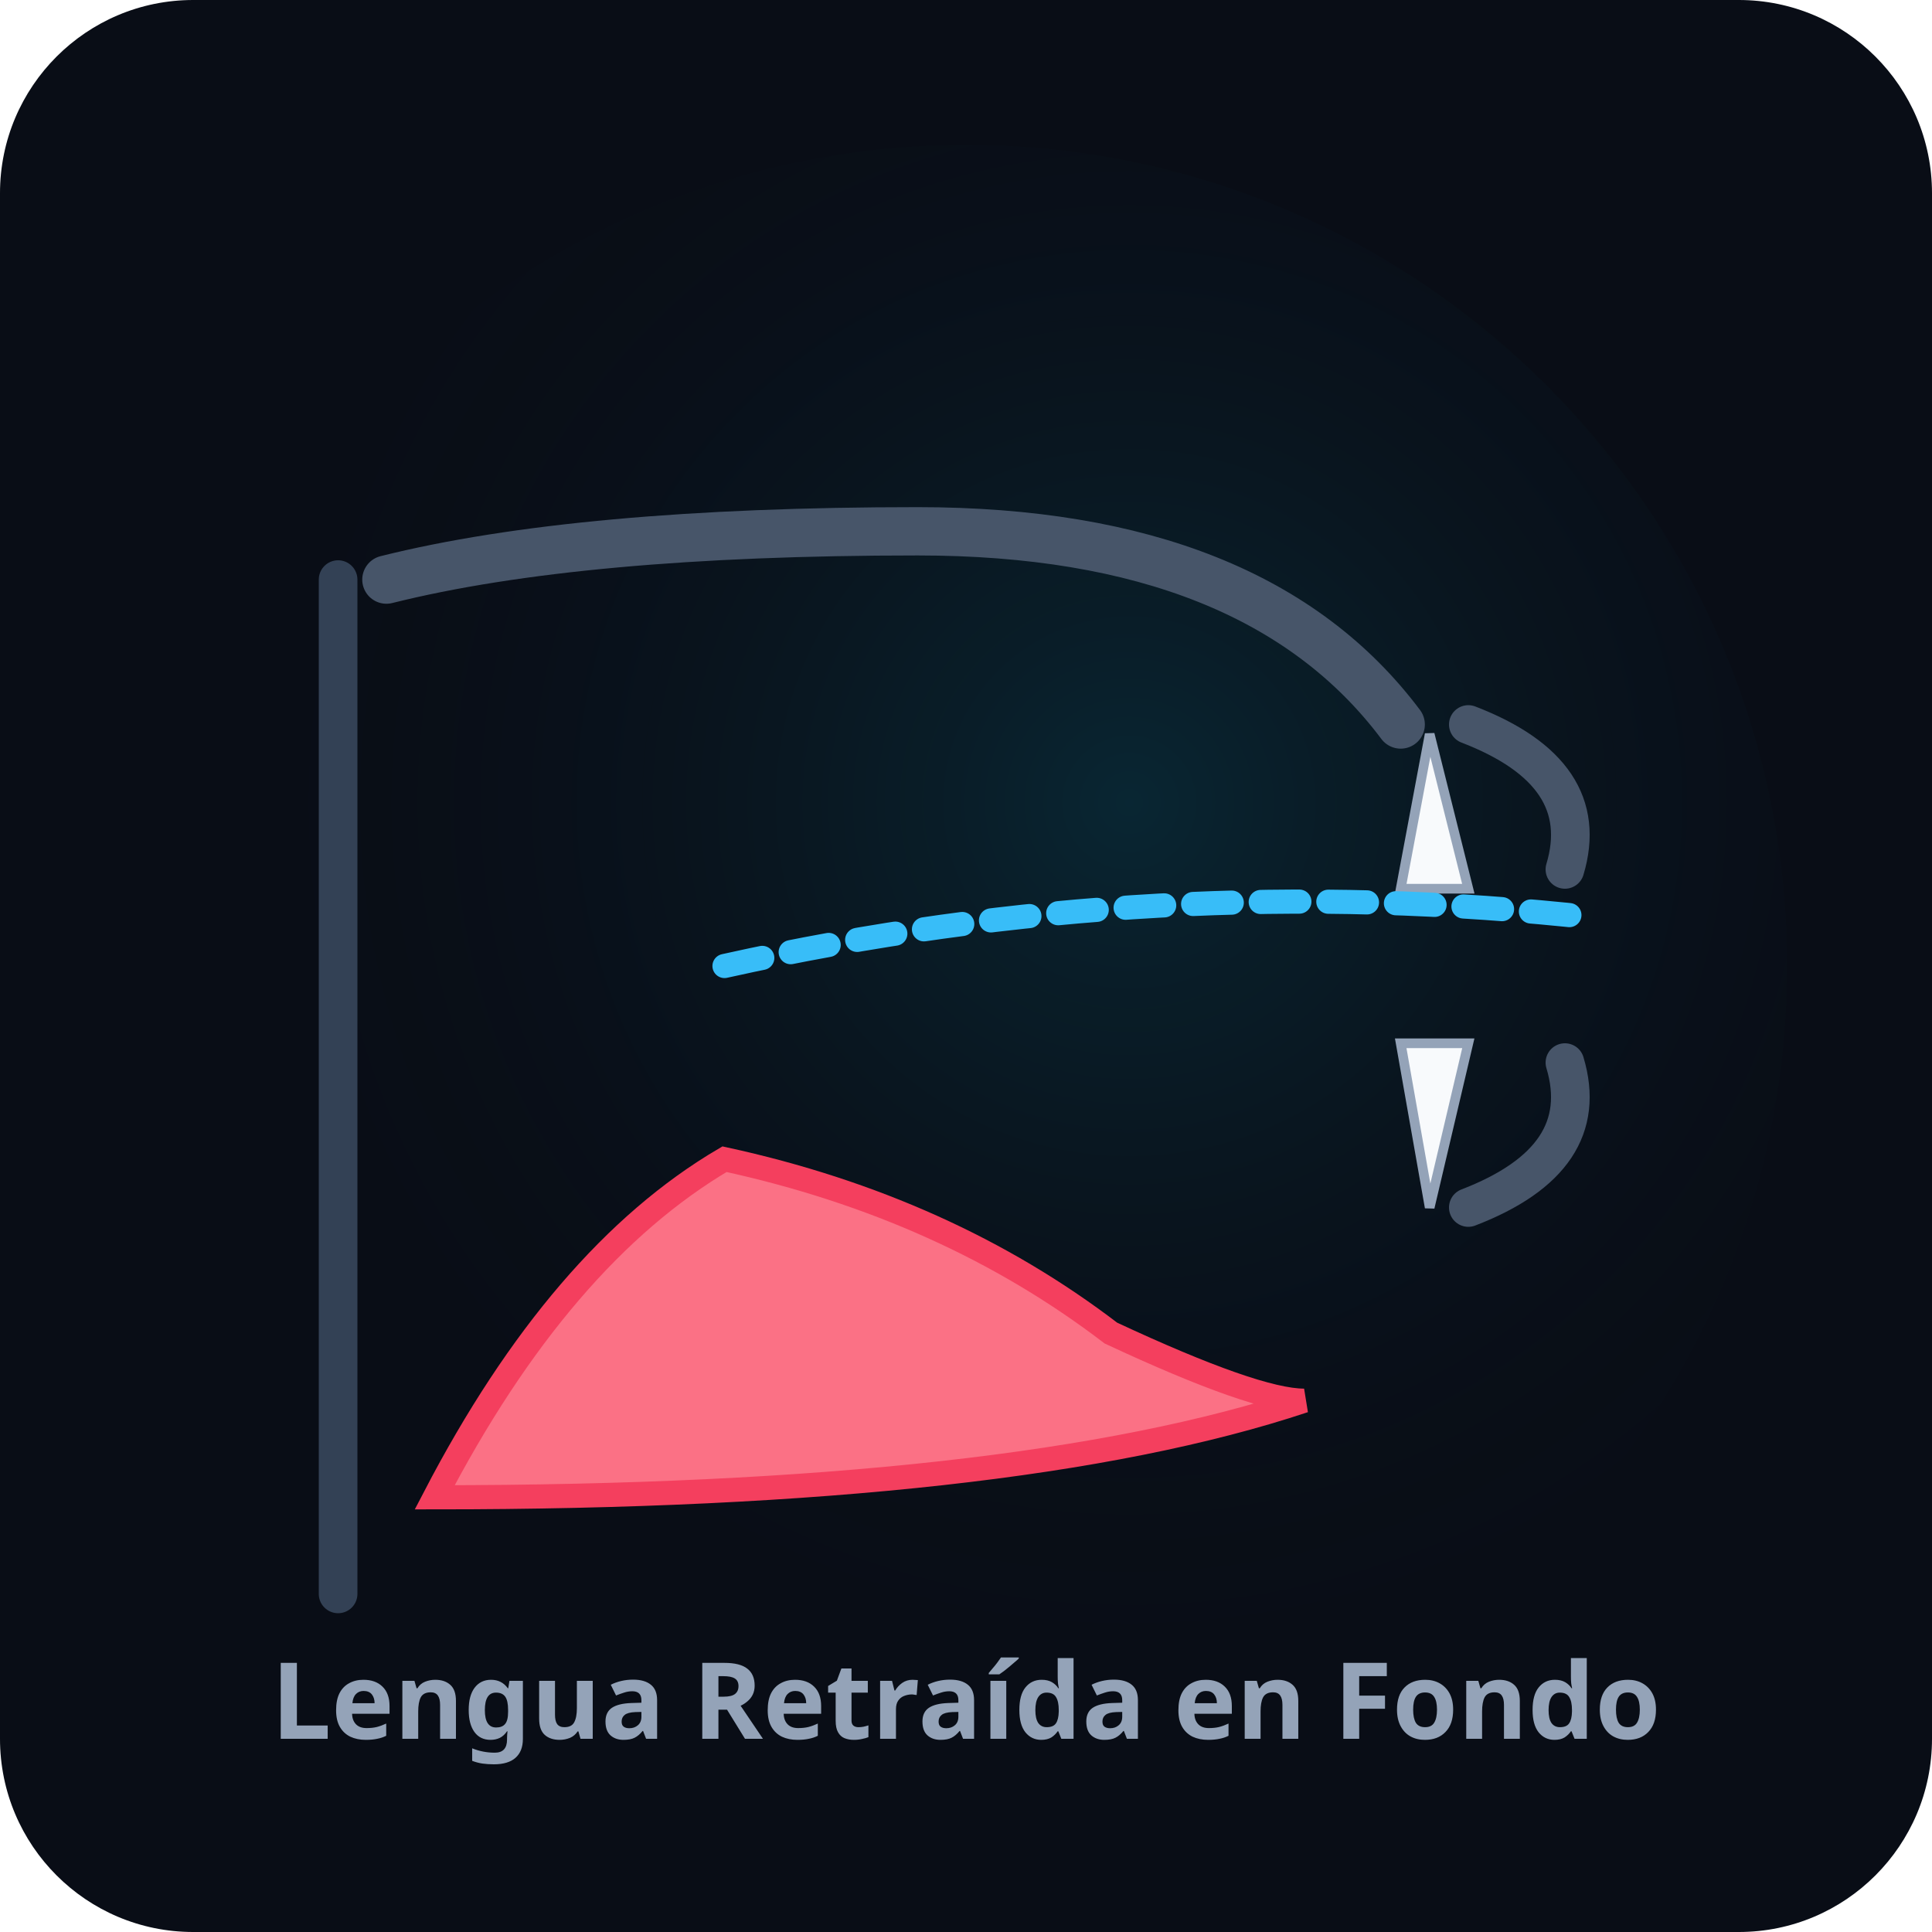
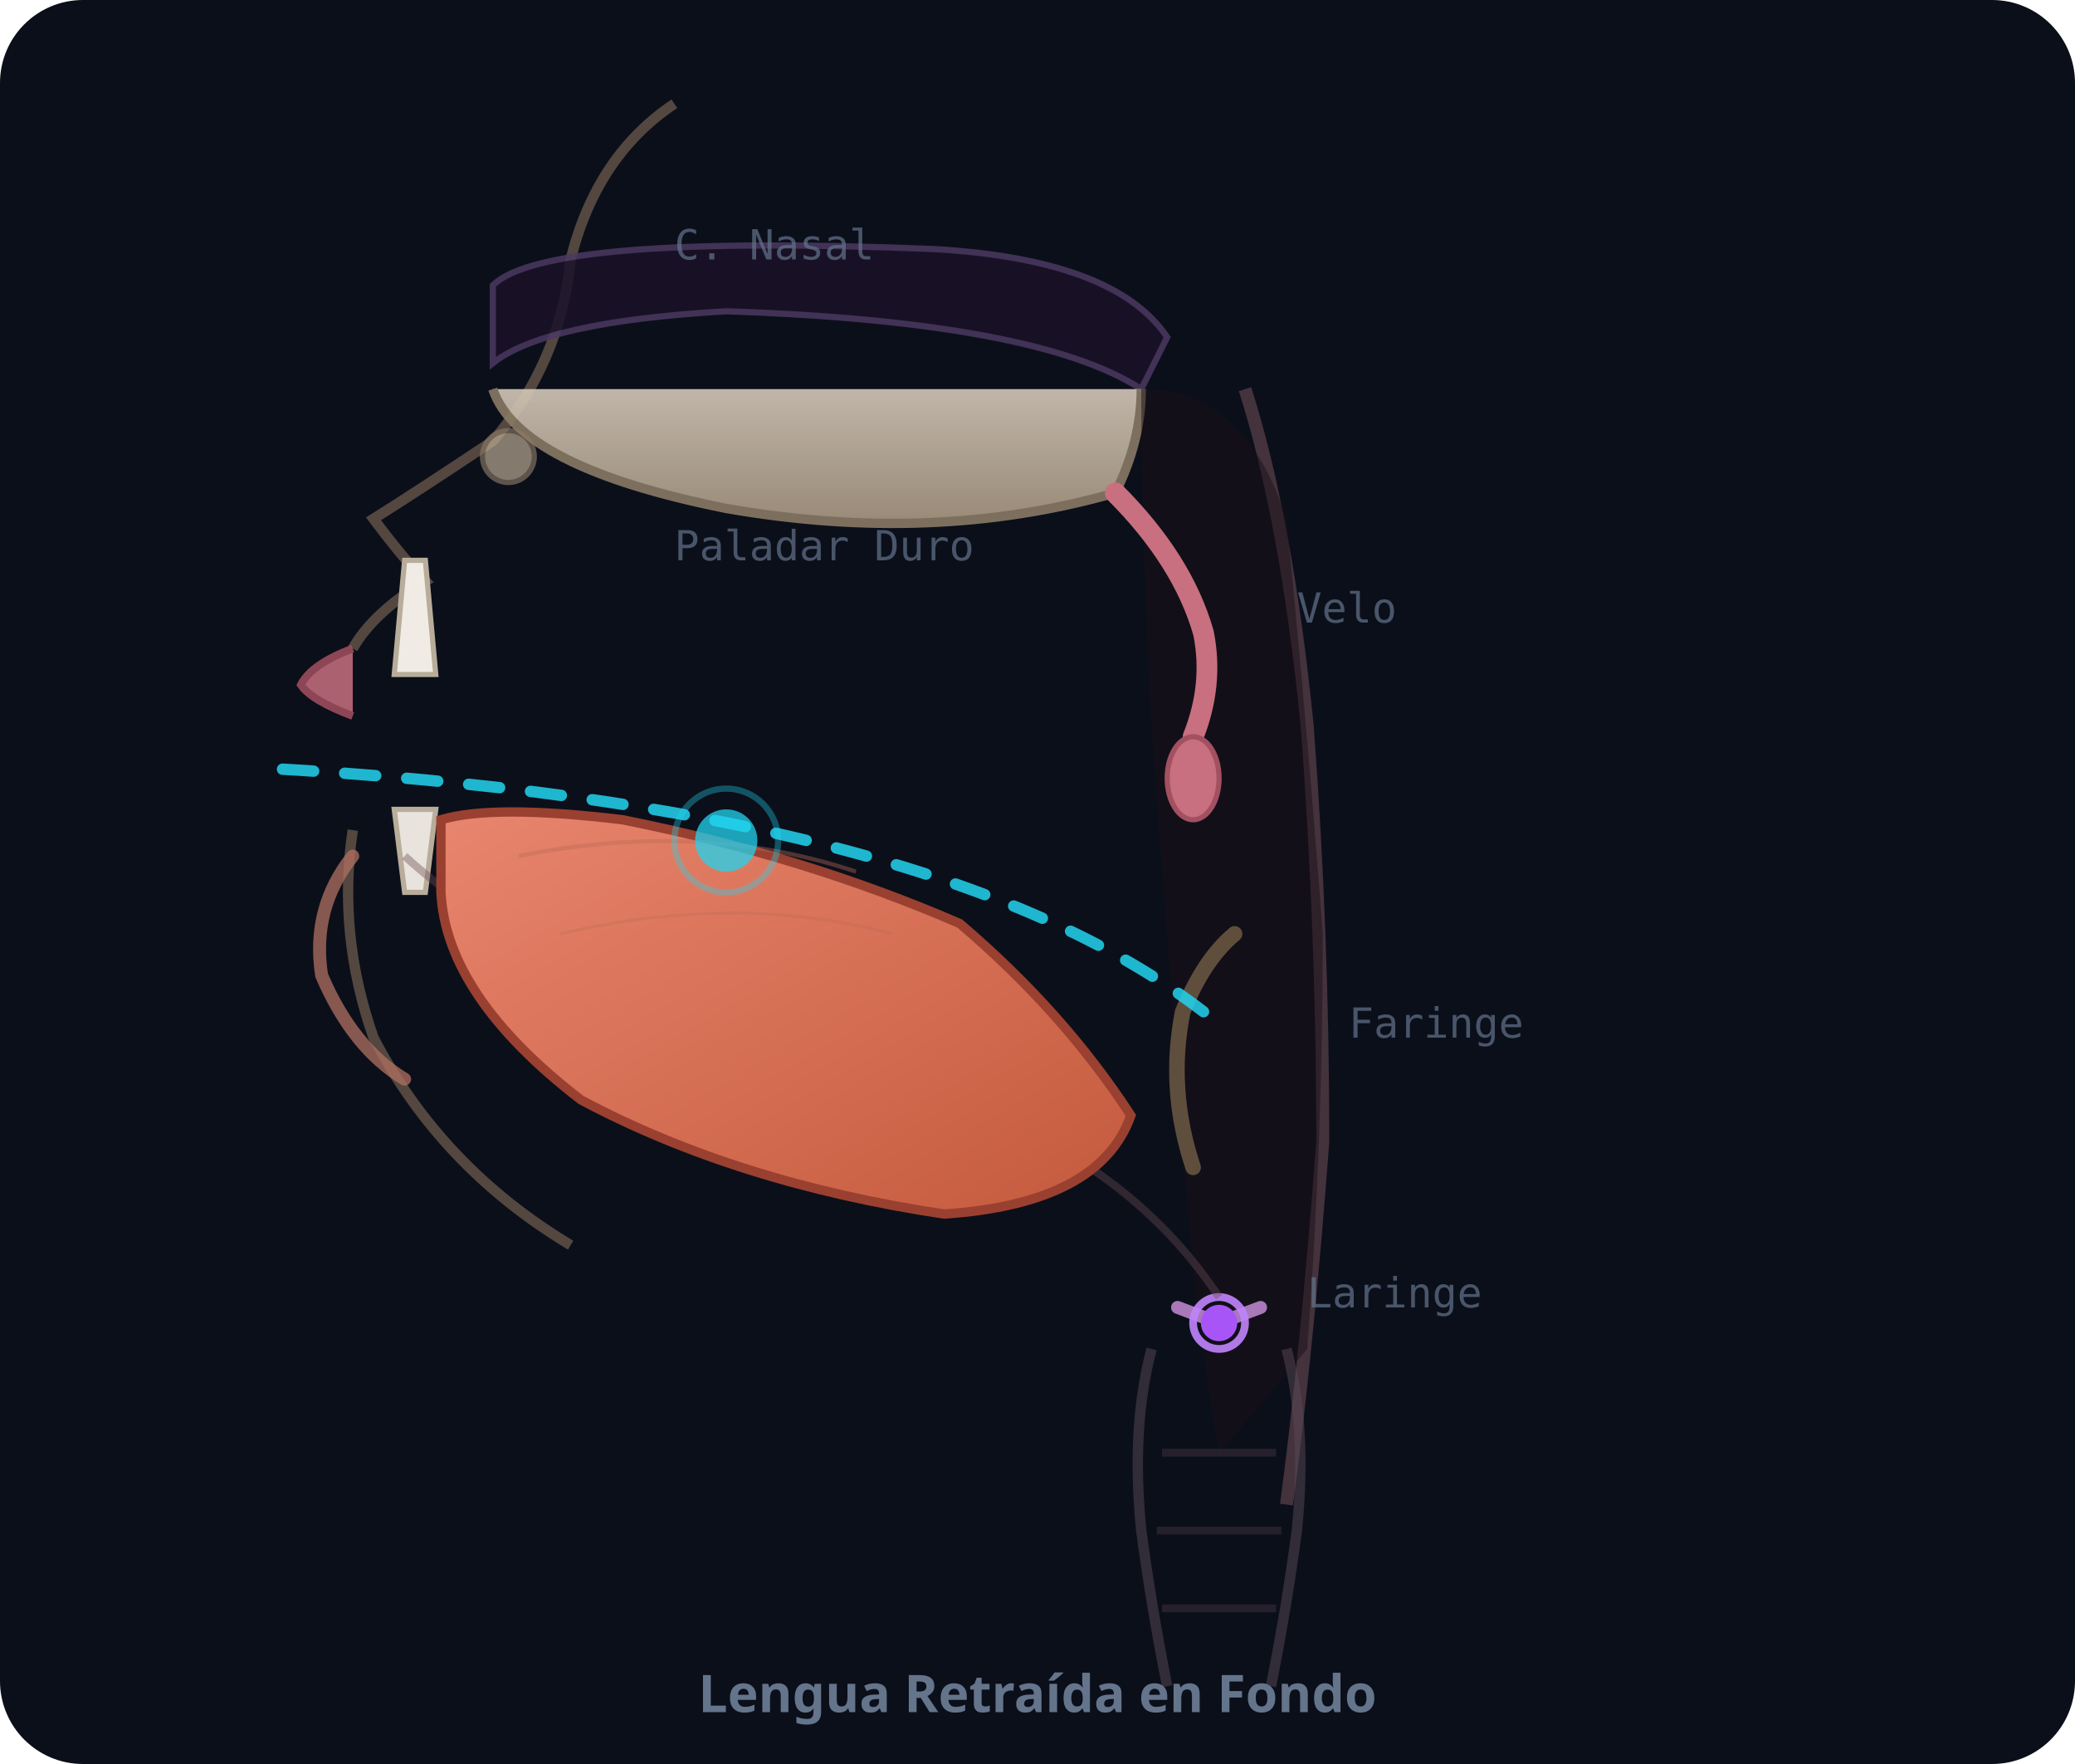
- <svg xmlns="http://www.w3.org/2000/svg" viewBox="0 0 200 200" width="100%" height="100%">
+ <svg xmlns="http://www.w3.org/2000/svg" viewBox="0 0 400 340" width="100%" height="100%">
  <defs>
-     <radialGradient id="latGlow" cx="60%" cy="40%" r="55%">
-       <stop offset="0%" stop-color="#06B6D4" stop-opacity="0.15" />
-       <stop offset="100%" stop-color="#090D16" stop-opacity="0" />
-     </radialGradient>
+     <linearGradient id="tngG-vowel_long_al" x1="0%" y1="0%" x2="100%" y2="100%">
+       <stop offset="0%" stop-color="#e8856e" />
+       <stop offset="100%" stop-color="#c45a3c" />
+     </linearGradient>
+     <linearGradient id="boneG-vowel_long_al" x1="0%" y1="0%" x2="0%" y2="100%">
+       <stop offset="0%" stop-color="#d4c8b8" />
+       <stop offset="100%" stop-color="#a89880" />
+     </linearGradient>
  </defs>
-   <rect width="200" height="200" rx="20" fill="#090D16" />
-   <circle cx="100" cy="100" r="85" fill="url(#latGlow)" />
-   <path d="M 35 60 L 35 165" stroke="#334155" stroke-width="4" stroke-linecap="round" />
-   <path d="M 40 60 Q 60 55 95 55 Q 130 55 145 75" stroke="#475569" stroke-width="5" stroke-linecap="round" fill="none" />
-   <path d="M 148 76 L 152 92 L 145 92 Z" fill="#F8FAFC" stroke="#94A3B8" stroke-width="1" />
-   <path d="M 148 125 L 152 108 L 145 108 Z" fill="#F8FAFC" stroke="#94A3B8" stroke-width="1" />
-   <path d="M 152 75 Q 165 80 162 90" stroke="#475569" stroke-width="4" stroke-linecap="round" fill="none" />
-   <path d="M 152 125 Q 165 120 162 110" stroke="#475569" stroke-width="4" stroke-linecap="round" fill="none" />
-   <path d="M 45 155 Q 58 130 75 120 Q 98 125 115 138 Q 130 145 135 145 Q 105 155 45 155 Z" fill="#FB7185" stroke="#F43F5E" stroke-width="2.5" />
-   <path d="M 75 100 Q 120 90 165 95" stroke="#38BDF8" stroke-width="2.5" stroke-dasharray="4,3" fill="none" stroke-linecap="round" />
-   <text x="100" y="180" fill="#94A3B8" font-family="system-ui, sans-serif" font-size="11" font-weight="bold" text-anchor="middle">Lengua Retraída en Fondo</text>
+   <rect width="400" height="340" rx="16" fill="#0b0f1a" />
+   <path d="M 130 20 Q 115 30 110 50 Q 108 70 95 85 Q 80 95 72 100 Q 78 108 82 112 Q 72 118 68 125" fill="none" stroke="#7a6555" stroke-width="2" opacity="0.65" />
+   <path d="M 68 160 Q 65 180 72 200 Q 85 225 110 240" fill="none" stroke="#7a6555" stroke-width="2" opacity="0.65" />
+   <path d="M 95 55 Q 105 45 180 48 Q 215 50 225 65 L 220 75 Q 200 62 140 60 Q 105 62 95 70 Z" fill="#1a1228" stroke="#4a3860" stroke-width="1.2" opacity="0.85" />
+   <path d="M 95 75 Q 100 90 140 98 Q 180 105 215 95 Q 220 85 220 75" fill="url(#boneG-vowel_long_al)" stroke="#8a7a65" stroke-width="1.8" opacity="0.9" />
+   <circle cx="98" cy="88" r="5" fill="#c4b49a" stroke="#8a7a65" stroke-width="1" opacity="0.65" />
+   <path d="M 78 108 L 82 108 L 84 130 L 76 130 Z" fill="#f0ebe4" stroke="#b8ad9a" stroke-width="1" />
+   <path d="M 68 125 Q 60 128 58 132 Q 60 135 68 138" fill="#c87080" stroke="#a35060" stroke-width="1.5" opacity="0.85" />
+   <g transform="translate(0, 10)">
+     <path d="M 76 146 L 84 146 L 82 162 L 78 162 Z" fill="#e8e3dc" stroke="#b8ad9a" stroke-width="1" />
+   </g>
+   <path d="M 68 165 Q 60 175 62 188 Q 68 202 78 208" fill="none" stroke="#b07060" stroke-width="2.5" stroke-linecap="round" opacity="0.75" />
+   <path d="M 240 75 Q 248 100 252 140 Q 255 180 255 220 Q 252 260 248 290" fill="none" stroke="#6a4a55" stroke-width="2.5" opacity="0.6" />
+   <path d="M 220 75 Q 240 75 248 100 Q 252 140 255 180 Q 255 220 252 260 L 235 280     Q 230 250 228 220 Q 225 180 222 140 Q 220 100 220 75 Z" fill="#1a1018" opacity="0.5" />
+   <path d="M 215 95 Q 228 108 232 122 Q 234 132 230 142" fill="none" stroke="#c87080" stroke-width="4" stroke-linecap="round" />
+   <ellipse cx="230" cy="150" rx="5" ry="8" fill="#c87080" stroke="#a35060" stroke-width="1" />
+   <path d="M 230 225 Q 225 210 228 195 Q 232 185 238 180" fill="none" stroke="#8a7050" stroke-width="3" stroke-linecap="round" opacity="0.65" />
+   <path d="M 222 260 Q 218 275 220 295 Q 222 310 225 325" fill="none" stroke="#5a4a55" stroke-width="2" opacity="0.5" />
+   <path d="M 248 260 Q 252 275 250 295 Q 248 310 245 325" fill="none" stroke="#5a4a55" stroke-width="2" opacity="0.5" />
+   <line x1="224" y1="280" x2="246" y2="280" stroke="#4a3a45" stroke-width="1.5" opacity="0.4" />
+   <line x1="223" y1="295" x2="247" y2="295" stroke="#4a3a45" stroke-width="1.5" opacity="0.4" />
+   <line x1="224" y1="310" x2="246" y2="310" stroke="#4a3a45" stroke-width="1.5" opacity="0.4" />
+   <g transform="translate(235, 255)">
+     <line x1="-8" y1="-3" x2="0" y2="0" stroke="#a878b8" stroke-width="2.5" stroke-linecap="round" />
+     <line x1="8" y1="-3" x2="0" y2="0" stroke="#a878b8" stroke-width="2.5" stroke-linecap="round" />
+     <circle cx="0" cy="0" r="5" fill="none" stroke="#c084fc" stroke-width="1.5" opacity="0.9">
+       <animate attributeName="r" values="5;18;5" dur="0.9s" repeatCount="indefinite" />
+       <animate attributeName="opacity" values="0.9;0;0.9" dur="0.9s" repeatCount="indefinite" />
+     </circle>
+     <circle cx="0" cy="0" r="3.5" fill="#a855f7">
+       <animate attributeName="opacity" values="0.35;1;0.35" dur="0.45s" repeatCount="indefinite" />
+     </circle>
+   </g>
+   <path d="M 78 165 Q 100 185 140 200 Q 180 210 210 225 Q 225 235 235 250" fill="none" stroke="#6a4a50" stroke-width="1.5" opacity="0.4" />
+   <path d="M 85 158 Q 95 155 120 158 Q 155 165 185 178 Q 205 195 218 215 Q 212 232 182 234 Q 142 228 112 212 Q 86 192 85 172 Z" fill="url(#tngG-vowel_long_al)" stroke="#9a4030" stroke-width="1.8" />
+   <path d="M 100 165 Q 135 158 165 168" fill="none" stroke="#b86855" stroke-width="0.8" opacity="0.4" />
+   <path d="M 108 180 Q 142 172 172 180" fill="none" stroke="#b86855" stroke-width="0.6" opacity="0.3" />
+   <circle cx="140" cy="162" r="6" fill="#22d3ee" opacity="0.75" />
+   <circle cx="140" cy="162" r="10" fill="none" stroke="#22d3ee" stroke-width="1.2" opacity="0.35" />
+   <path d="M 232 195 Q 180 155 50 148" fill="none" stroke="#22d3ee" stroke-width="2.2" stroke-linecap="round" stroke-dasharray="6 6" opacity="0.85">
+     <animate attributeName="stroke-dashoffset" values="40;0" dur="0.85s" repeatCount="indefinite" />
+   </path>
+   <g font-size="8" fill="#64748b" font-family="monospace" opacity="0.7">
+     <text x="130" y="50">C. Nasal</text>
+     <text x="130" y="108">Paladar Duro</text>
+     <text x="250" y="120">Velo</text>
+     <text x="260" y="200">Faringe</text>
+     <text x="252" y="252">Laringe</text>
+   </g>
+   <text x="200" y="330" fill="#64748b" font-family="system-ui, sans-serif" font-size="10" font-weight="bold" text-anchor="middle">Lengua Retraída en Fondo</text>
</svg>
